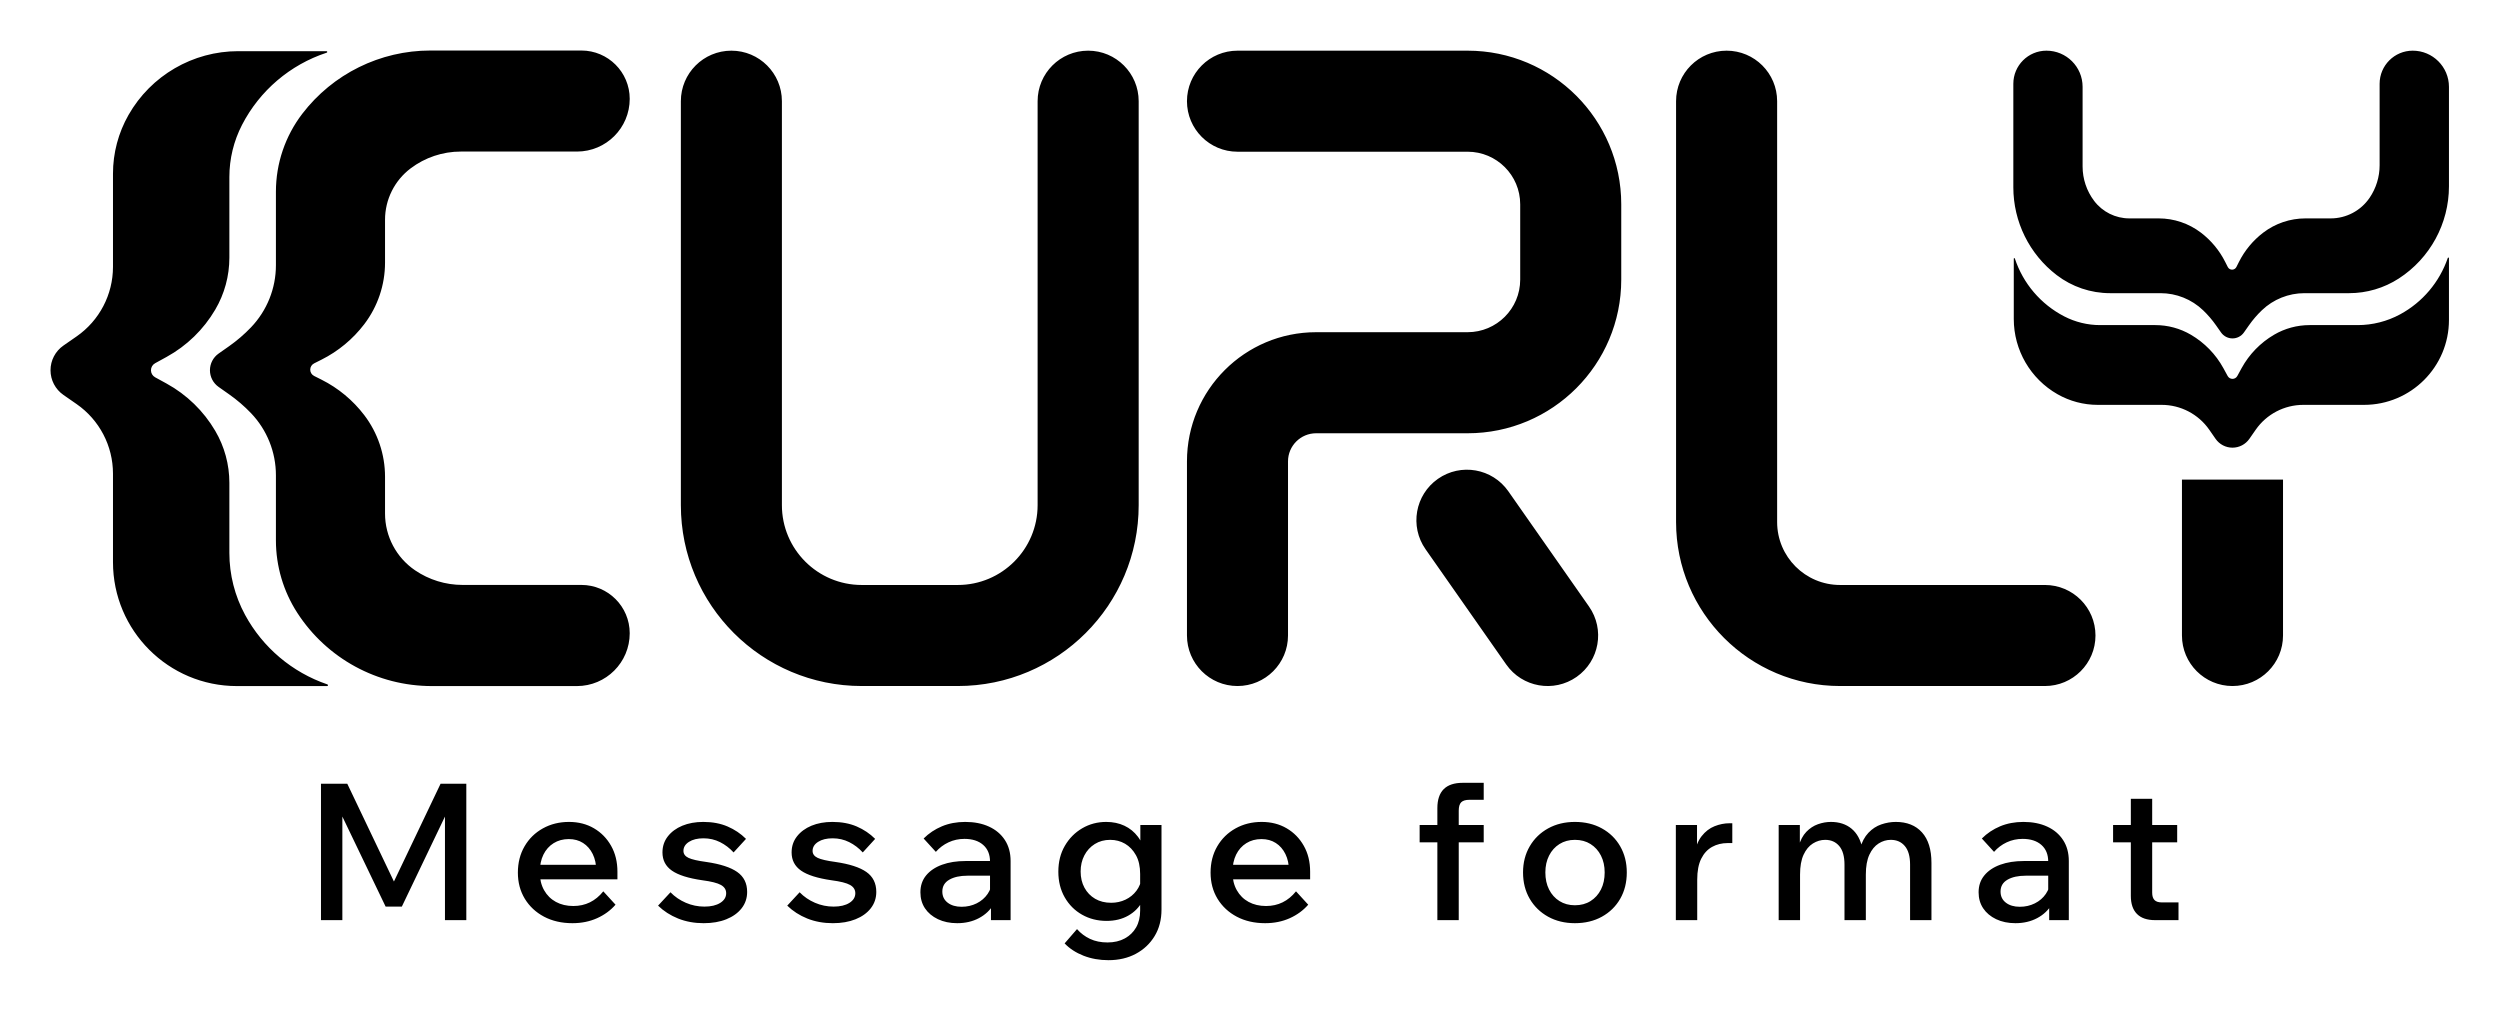
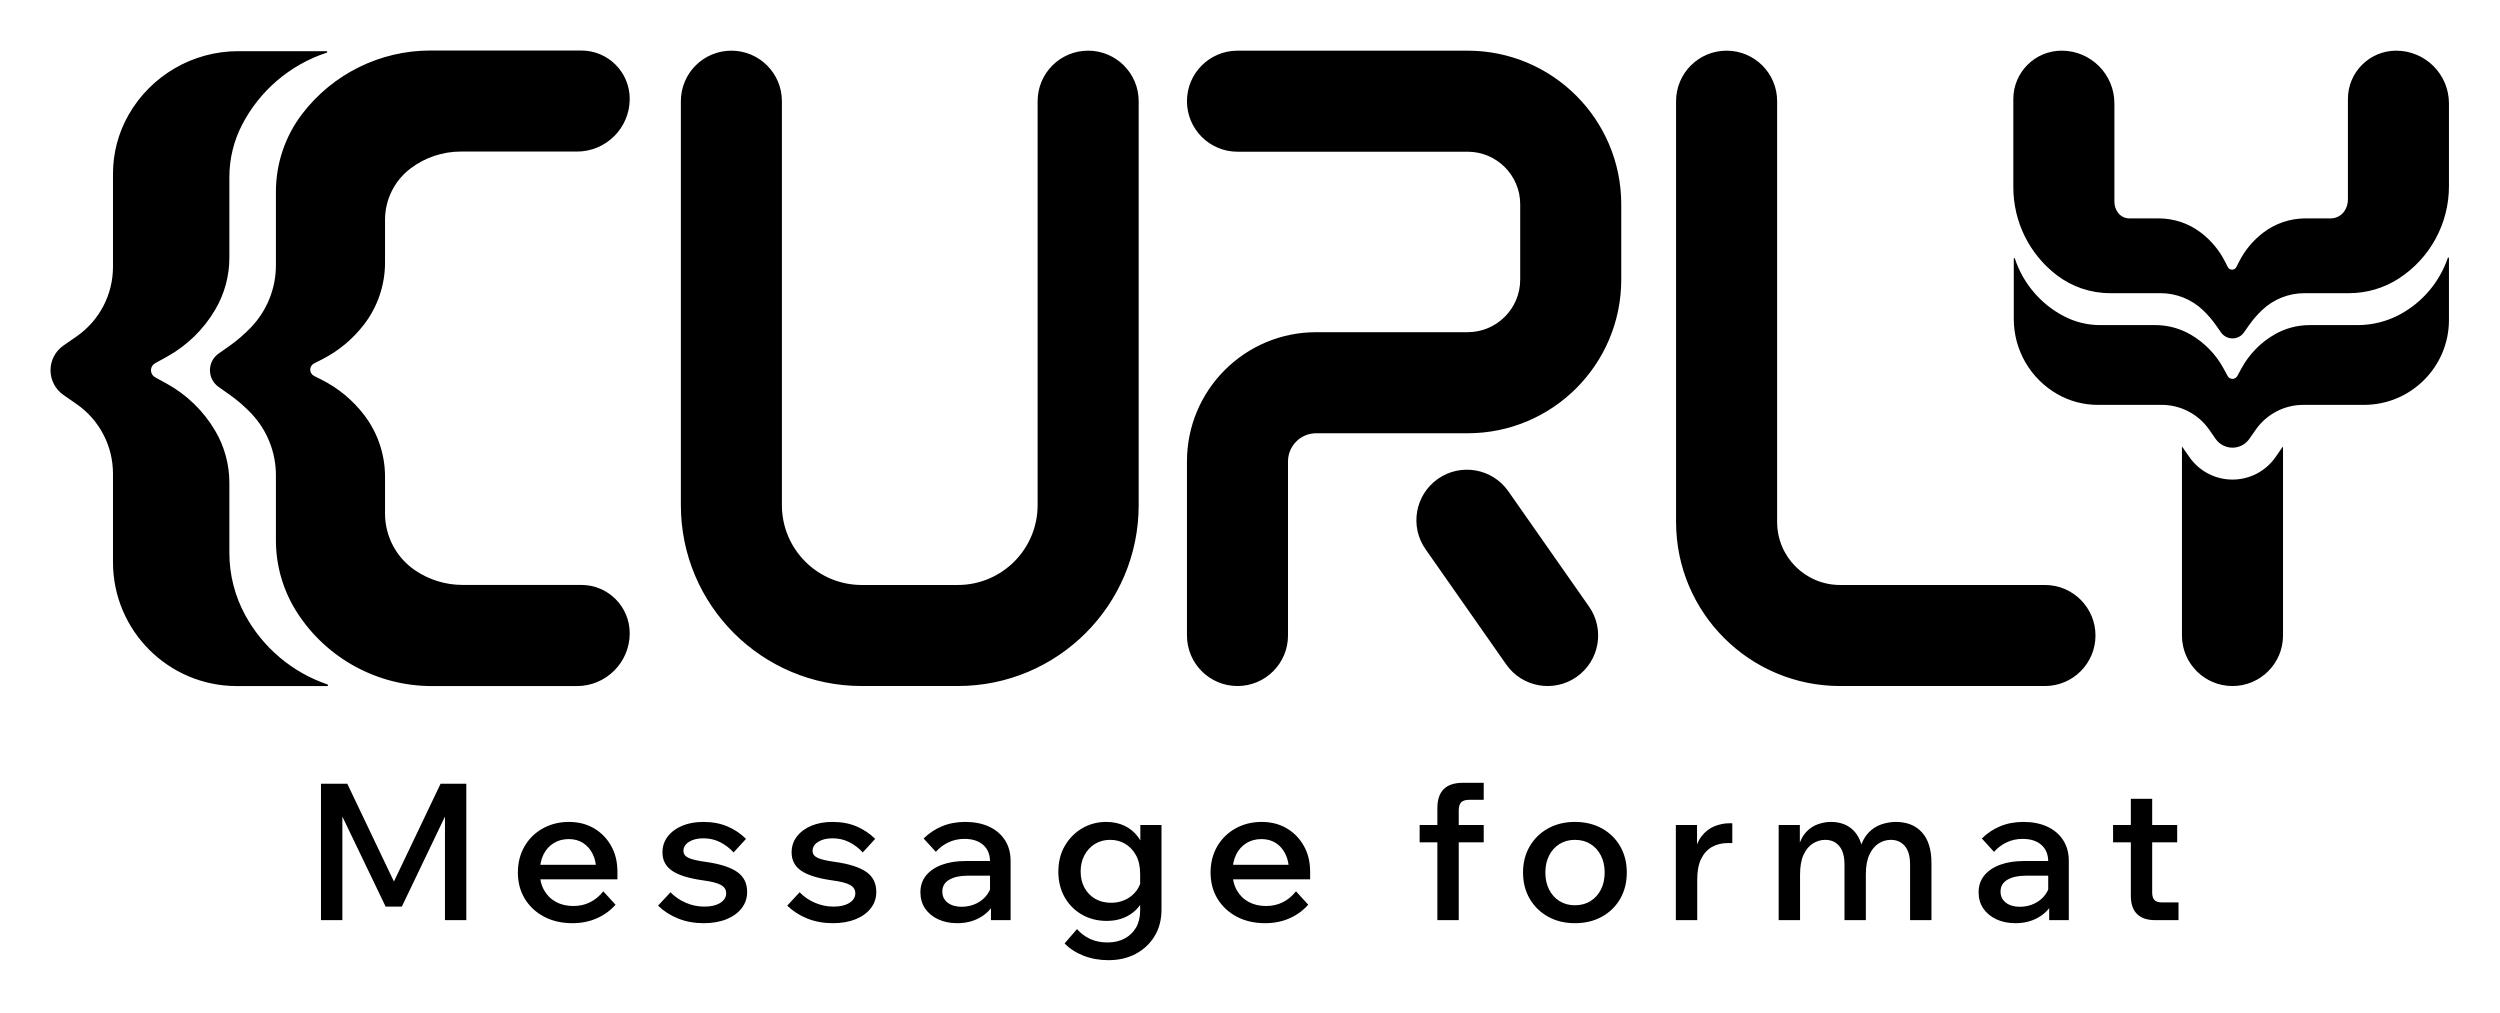
<svg xmlns="http://www.w3.org/2000/svg" viewBox="0 0 1007 408">
-   <path d="M 95.96 20.61 L 131.46 20.61 A 0.31 0.31 0 0 1 131.56 21.23 A 59.17 59.17 0 0 0 97.5 50.28 A 45.86 45.86 0 0 0 92.39 71.32 L 92.39 103.8 A 41.32 41.32 0 0 1 86.7 124.72 A 51.42 51.42 0 0 1 67.1 143.77 L 62.48 146.31 A 3.23 3.23 0 0 0 62.48 151.97 L 67.1 154.5 A 51.42 51.42 0 0 1 86.7 173.55 A 41.32 41.32 0 0 1 92.39 194.47 L 92.39 222.72 A 52.36 52.36 0 0 0 98.73 247.7 A 59.61 59.61 0 0 0 131.83 275.66 A 0.35 0.35 0 0 1 131.71 276.35 L 95.42 276.35 A 49.91 49.91 0 0 1 45.51 226.44 L 45.51 190.77 A 34.1 34.1 0 0 0 30.87 162.77 L 25.54 159.07 A 12.1 12.1 0 0 1 25.54 139.2 L 30.87 135.5 A 34.1 34.1 0 0 0 45.51 107.5 L 45.51 69.94 A 47.75 47.75 0 0 1 51.77 46.3 A 50.86 50.86 0 0 1 95.96 20.61 Z M 173.36 20.35 L 234.19 20.35 A 19.47 19.47 0 0 1 253.65 39.81 A 21.24 21.24 0 0 1 232.42 61.05 L 185.6 61.05 A 33.53 33.53 0 0 0 165.39 67.83 A 25.94 25.94 0 0 0 155.09 88.53 L 155.09 105.79 A 40.92 40.92 0 0 1 146.72 130.59 A 49.66 49.66 0 0 1 129.52 144.86 L 126.52 146.37 A 2.83 2.83 0 0 0 126.52 151.43 L 129.52 152.94 A 49.66 49.66 0 0 1 146.72 167.21 A 40.92 40.92 0 0 1 155.09 192.01 L 155.09 206.86 A 27.64 27.64 0 0 0 167.2 229.73 A 34.02 34.02 0 0 0 186.31 235.61 L 234.19 235.61 A 19.47 19.47 0 0 1 253.65 255.07 A 21.28 21.28 0 0 1 232.37 276.35 L 173.95 276.35 A 64.55 64.55 0 0 1 119.77 246.88 A 53.73 53.73 0 0 1 111.14 217.69 L 111.14 191.43 A 36.18 36.18 0 0 0 101.11 166.42 A 59.93 59.93 0 0 0 92.29 158.84 L 88.05 155.85 A 8.21 8.21 0 0 1 88.05 142.42 L 92.29 139.44 A 59.93 59.93 0 0 0 101.11 131.85 A 36.18 36.18 0 0 0 111.14 106.84 L 111.14 77.19 A 51.6 51.6 0 0 1 121.76 45.83 A 64.98 64.98 0 0 1 173.36 20.35 Z M 314.95 40.76 L 314.95 203.47 A 32.15 32.15 0 0 0 347.11 235.63 L 385.8 235.63 A 32.15 32.15 0 0 0 417.95 203.47 L 417.95 40.76 A 20.35 20.35 0 0 1 438.31 20.41 A 20.35 20.35 0 0 1 458.66 40.76 L 458.66 203.47 A 72.86 72.86 0 0 1 385.8 276.33 L 347.11 276.33 A 72.86 72.86 0 0 1 274.25 203.47 L 274.25 40.76 A 20.35 20.35 0 0 1 294.6 20.41 A 20.35 20.35 0 0 1 314.95 40.76 Z M 498.46 20.41 L 591.15 20.41 A 61.89 61.89 0 0 1 653.04 82.3 L 653.04 112.63 A 61.89 61.89 0 0 1 591.15 174.52 L 530.14 174.52 A 11.33 11.33 0 0 0 518.81 185.85 L 518.81 255.98 A 20.35 20.35 0 0 1 498.46 276.33 A 20.35 20.35 0 0 1 478.11 255.98 L 478.11 185.85 A 52.03 52.03 0 0 1 530.14 133.81 L 591.15 133.81 A 21.19 21.19 0 0 0 612.34 112.63 L 612.34 82.3 A 21.19 21.19 0 0 0 591.15 61.11 L 498.46 61.11 A 20.35 20.35 0 0 1 478.11 40.76 A 20.35 20.35 0 0 1 498.46 20.41 Z M 607.55 197.88 L 640.05 244.31 A 20.35 20.35 0 0 1 635.06 272.65 A 20.35 20.35 0 0 1 606.71 267.65 L 574.21 221.23 A 20.35 20.35 0 0 1 579.2 192.88 A 20.35 20.35 0 0 1 607.55 197.88 Z M 715.83 40.76 L 715.83 210.27 A 25.35 25.35 0 0 0 741.18 235.63 L 823.71 235.63 A 20.35 20.35 0 0 1 844.06 255.98 A 20.35 20.35 0 0 1 823.71 276.33 L 741.18 276.33 A 66.06 66.06 0 0 1 675.12 210.27 L 675.12 40.76 A 20.35 20.35 0 0 1 695.47 20.41 A 20.35 20.35 0 0 1 715.83 40.76 Z M 919.6 193.18 L 919.6 255.98 A 20.35 20.35 0 0 1 899.24 276.33 A 20.35 20.35 0 0 1 878.89 255.98 L 878.89 193.18 L 919.6 193.18 Z M 811.15 128.5 L 811.15 104.17 A 0.22 0.22 0 0 1 811.57 104.1 A 40.56 40.56 0 0 0 831.48 127.44 A 31.43 31.43 0 0 0 845.91 130.95 L 868.17 130.95 A 28.32 28.32 0 0 1 882.51 134.84 A 35.25 35.25 0 0 1 895.57 148.28 L 897.3 151.45 A 2.21 2.21 0 0 0 901.19 151.45 L 902.92 148.28 A 35.25 35.25 0 0 1 915.98 134.84 A 28.32 28.32 0 0 1 930.31 130.95 L 949.68 130.95 A 35.89 35.89 0 0 0 966.8 126.6 A 40.86 40.86 0 0 0 985.97 103.91 A 0.24 0.24 0 0 1 986.44 103.99 L 986.44 128.87 A 34.21 34.21 0 0 1 952.23 163.08 L 927.78 163.08 A 23.37 23.37 0 0 0 908.59 173.11 L 906.05 176.76 A 8.29 8.29 0 0 1 892.43 176.76 L 889.9 173.11 A 23.37 23.37 0 0 0 870.71 163.08 L 844.96 163.08 A 32.73 32.73 0 0 1 828.76 158.79 A 34.86 34.86 0 0 1 811.15 128.5 Z M 810.97 75.45 L 810.97 33.75 A 13.34 13.34 0 0 1 824.31 20.41 A 14.56 14.56 0 0 1 838.87 34.97 L 838.87 67.05 A 22.98 22.98 0 0 0 843.51 80.91 A 17.78 17.78 0 0 0 857.7 87.97 L 869.53 87.97 A 28.05 28.05 0 0 1 886.53 93.71 A 34.04 34.04 0 0 1 896.31 105.5 L 897.35 107.55 A 1.94 1.94 0 0 0 900.82 107.55 L 901.85 105.5 A 34.04 34.04 0 0 1 911.63 93.71 A 28.05 28.05 0 0 1 928.63 87.97 L 938.81 87.97 A 18.95 18.95 0 0 0 954.48 79.67 A 23.32 23.32 0 0 0 958.51 66.57 L 958.51 33.75 A 13.34 13.34 0 0 1 971.85 20.41 A 14.59 14.59 0 0 1 986.44 35 L 986.44 75.04 A 44.24 44.24 0 0 1 966.24 112.18 A 36.83 36.83 0 0 1 946.23 118.09 L 928.23 118.09 A 24.8 24.8 0 0 0 911.09 124.97 A 41.08 41.08 0 0 0 905.89 131.02 L 903.85 133.92 A 5.63 5.63 0 0 1 894.64 133.92 L 892.6 131.02 A 41.08 41.08 0 0 0 887.4 124.97 A 24.8 24.8 0 0 0 870.25 118.09 L 849.93 118.09 A 35.37 35.37 0 0 1 828.44 110.81 A 44.54 44.54 0 0 1 810.97 75.45 Z M 161.86 365.18 L 155.33 365.18 L 133.59 319.93 L 137.9 319.78 L 137.9 370.63 L 129.29 370.63 L 129.29 315.7 L 139.89 315.7 L 160.71 359.34 L 156.64 359.34 L 177.46 315.7 L 187.83 315.7 L 187.83 370.63 L 179.23 370.63 L 179.23 319.78 L 183.53 319.93 Z M 243.01 359.03 L 247.93 364.41 Q 244.93 367.86 240.48 369.86 Q 236.02 371.86 230.57 371.86 Q 224.12 371.86 219.16 369.25 Q 214.21 366.63 211.4 362.03 Q 208.6 357.42 208.6 351.5 Q 208.6 345.51 211.29 340.9 Q 213.97 336.29 218.66 333.68 Q 223.35 331.07 229.19 331.07 Q 234.87 331.07 239.25 333.64 Q 243.63 336.21 246.16 340.71 Q 248.7 345.2 248.7 351.12 L 248.7 351.58 L 240.17 351.58 L 240.17 350.73 Q 240.17 346.89 238.75 344.01 Q 237.33 341.13 234.87 339.56 Q 232.41 337.98 229.11 337.98 Q 225.65 337.98 223 339.63 Q 220.35 341.28 218.89 344.24 Q 217.43 347.2 217.43 351.35 Q 217.43 355.5 219.16 358.57 Q 220.89 361.64 223.92 363.29 Q 226.96 364.94 230.95 364.94 Q 238.25 364.94 243.01 359.03 Z M 248.7 354.19 L 214.59 354.19 L 214.59 348.35 L 247.47 348.35 L 248.7 351.19 Z M 265.07 364.79 L 270.07 359.41 Q 272.68 362.1 276.25 363.64 Q 279.82 365.18 283.74 365.18 Q 287.73 365.18 290.12 363.68 Q 292.5 362.18 292.5 359.8 Q 292.5 357.65 290.39 356.46 Q 288.27 355.27 282.9 354.57 Q 274.44 353.35 270.64 350.69 Q 266.84 348.04 266.84 343.36 Q 266.84 339.67 268.99 336.91 Q 271.14 334.14 274.83 332.6 Q 278.52 331.07 283.28 331.07 Q 288.81 331.07 293.07 332.91 Q 297.34 334.75 300.49 337.9 L 295.49 343.36 Q 293.11 340.75 290.04 339.21 Q 286.97 337.67 283.36 337.67 Q 279.75 337.67 277.52 339.1 Q 275.29 340.52 275.29 342.74 Q 275.29 344.59 277.33 345.55 Q 279.36 346.51 284.51 347.2 Q 292.96 348.43 296.95 351.23 Q 300.95 354.04 300.95 359.26 Q 300.95 363.02 298.72 365.87 Q 296.49 368.71 292.57 370.28 Q 288.66 371.86 283.43 371.86 Q 277.83 371.86 273.14 369.98 Q 268.45 368.09 265.07 364.79 Z M 317.1 364.79 L 322.09 359.41 Q 324.7 362.1 328.27 363.64 Q 331.85 365.18 335.76 365.18 Q 339.76 365.18 342.14 363.68 Q 344.52 362.18 344.52 359.8 Q 344.52 357.65 342.41 356.46 Q 340.3 355.27 334.92 354.57 Q 326.47 353.35 322.67 350.69 Q 318.86 348.04 318.86 343.36 Q 318.86 339.67 321.01 336.91 Q 323.17 334.14 326.85 332.6 Q 330.54 331.07 335.3 331.07 Q 340.83 331.07 345.1 332.91 Q 349.36 334.75 352.51 337.9 L 347.52 343.36 Q 345.14 340.75 342.06 339.21 Q 338.99 337.67 335.38 337.67 Q 331.77 337.67 329.54 339.1 Q 327.31 340.52 327.31 342.74 Q 327.31 344.59 329.35 345.55 Q 331.39 346.51 336.53 347.2 Q 344.98 348.43 348.98 351.23 Q 352.97 354.04 352.97 359.26 Q 352.97 363.02 350.74 365.87 Q 348.52 368.71 344.6 370.28 Q 340.68 371.86 335.46 371.86 Q 329.85 371.86 325.16 369.98 Q 320.48 368.09 317.1 364.79 Z M 407.07 370.63 L 399.16 370.63 L 399.16 363.02 L 398.78 361.41 L 398.78 347.05 Q 398.78 342.74 396.01 340.32 Q 393.25 337.9 388.48 337.9 Q 385.03 337.9 382.07 339.29 Q 379.11 340.67 376.96 343.13 L 372.04 337.75 Q 375.19 334.6 379.42 332.83 Q 383.64 331.07 388.79 331.07 Q 394.24 331.07 398.35 332.95 Q 402.46 334.83 404.77 338.37 Q 407.07 341.9 407.07 346.82 Z M 385.56 371.86 Q 381.18 371.86 377.8 370.25 Q 374.42 368.63 372.58 365.87 Q 370.74 363.1 370.74 359.41 Q 370.74 355.42 373.04 352.62 Q 375.35 349.81 379.46 348.31 Q 383.57 346.82 388.94 346.82 L 399.7 346.82 L 399.7 352.73 L 389.71 352.73 Q 385.18 352.73 382.38 354.34 Q 379.57 355.96 379.57 359.11 Q 379.57 361.95 381.72 363.6 Q 383.87 365.25 387.33 365.25 Q 390.63 365.25 393.4 363.87 Q 396.16 362.49 397.82 360.07 Q 399.47 357.65 399.7 354.5 L 402.46 355.8 Q 402.46 360.49 400.31 364.14 Q 398.16 367.79 394.32 369.82 Q 390.48 371.86 385.56 371.86 Z M 467.85 366.4 Q 467.85 372.47 465.09 377.04 Q 462.32 381.61 457.52 384.19 Q 452.72 386.76 446.5 386.76 Q 441.04 386.76 436.44 384.96 Q 431.83 383.15 428.83 380 L 433.82 374.24 Q 436.05 376.78 439.09 378.2 Q 442.12 379.62 446.12 379.62 Q 450.11 379.62 453.07 378 Q 456.02 376.39 457.64 373.55 Q 459.25 370.71 459.25 366.79 L 459.25 352.04 Q 459.25 347.51 457.56 344.47 Q 455.87 341.44 453.18 339.86 Q 450.49 338.29 447.19 338.29 Q 443.66 338.29 440.97 339.98 Q 438.28 341.67 436.78 344.55 Q 435.28 347.43 435.28 351.04 Q 435.28 354.73 436.82 357.57 Q 438.36 360.41 441.12 362.03 Q 443.89 363.64 447.57 363.64 Q 450.72 363.64 453.37 362.37 Q 456.02 361.1 457.75 358.8 Q 459.48 356.49 459.87 353.5 L 461.71 354.88 Q 462.09 359.41 460.13 363.06 Q 458.18 366.71 454.45 368.82 Q 450.72 370.94 445.73 370.94 Q 440.28 370.94 435.86 368.44 Q 431.44 365.94 428.87 361.45 Q 426.3 356.96 426.3 351.12 Q 426.3 345.2 428.91 340.71 Q 431.52 336.21 435.9 333.64 Q 440.28 331.07 445.58 331.07 Q 449.65 331.07 452.91 332.6 Q 456.18 334.14 458.37 337.06 Q 460.56 339.98 461.17 344.13 L 459.33 344.13 L 459.33 332.3 L 467.85 332.3 Z M 522.03 359.03 L 526.95 364.41 Q 523.95 367.86 519.5 369.86 Q 515.04 371.86 509.59 371.86 Q 503.14 371.86 498.18 369.25 Q 493.23 366.63 490.42 362.03 Q 487.62 357.42 487.62 351.5 Q 487.62 345.51 490.31 340.9 Q 493 336.29 497.68 333.68 Q 502.37 331.07 508.21 331.07 Q 513.89 331.07 518.27 333.64 Q 522.65 336.21 525.18 340.71 Q 527.72 345.2 527.72 351.12 L 527.72 351.58 L 519.19 351.58 L 519.19 350.73 Q 519.19 346.89 517.77 344.01 Q 516.35 341.13 513.89 339.56 Q 511.43 337.98 508.13 337.98 Q 504.67 337.98 502.02 339.63 Q 499.37 341.28 497.91 344.24 Q 496.45 347.2 496.45 351.35 Q 496.45 355.5 498.18 358.57 Q 499.91 361.64 502.94 363.29 Q 505.98 364.94 509.97 364.94 Q 517.27 364.94 522.03 359.03 Z M 527.72 354.19 L 493.61 354.19 L 493.61 348.35 L 526.49 348.35 L 527.72 351.19 Z M 587.58 370.63 L 578.97 370.63 L 578.97 325.54 Q 578.97 315.32 589.19 315.32 L 597.64 315.32 L 597.64 322.16 L 591.88 322.16 Q 589.57 322.16 588.57 323.16 Q 587.58 324.15 587.58 326.54 Z M 597.64 339.29 L 571.83 339.29 L 571.83 332.3 L 597.64 332.3 Z M 634.37 371.86 Q 628.31 371.86 623.58 369.25 Q 618.86 366.63 616.17 362.03 Q 613.48 357.42 613.48 351.42 Q 613.48 345.51 616.17 340.9 Q 618.86 336.29 623.58 333.68 Q 628.31 331.07 634.37 331.07 Q 640.52 331.07 645.24 333.68 Q 649.97 336.29 652.62 340.9 Q 655.27 345.51 655.27 351.42 Q 655.27 357.42 652.62 362.03 Q 649.97 366.63 645.24 369.25 Q 640.52 371.86 634.37 371.86 Z M 634.37 364.64 Q 637.99 364.64 640.67 362.95 Q 643.36 361.26 644.86 358.3 Q 646.36 355.34 646.36 351.42 Q 646.36 347.58 644.86 344.63 Q 643.36 341.67 640.67 339.98 Q 637.99 338.29 634.37 338.29 Q 630.84 338.29 628.15 339.98 Q 625.46 341.67 623.97 344.63 Q 622.47 347.58 622.47 351.42 Q 622.47 355.34 623.97 358.3 Q 625.46 361.26 628.15 362.95 Q 630.84 364.64 634.37 364.64 Z M 697.77 331.61 L 697.77 339.59 L 695.93 339.59 Q 692.4 339.59 689.63 341.13 Q 686.86 342.67 685.25 345.89 Q 683.64 349.12 683.64 354.34 L 683.64 370.63 L 675.03 370.63 L 675.03 332.3 L 683.56 332.3 L 683.56 344.66 L 682.41 344.66 Q 683.18 339.67 685.4 336.83 Q 687.63 333.99 690.63 332.8 Q 693.62 331.61 696.62 331.61 Z M 777.99 370.63 L 769.38 370.63 L 769.38 348.28 Q 769.38 343.28 767.27 340.79 Q 765.16 338.29 761.62 338.29 Q 759.01 338.29 756.71 339.75 Q 754.4 341.21 752.98 344.28 Q 751.56 347.35 751.56 352.27 L 751.56 370.63 L 742.96 370.63 L 742.96 348.28 Q 742.96 343.28 740.85 340.79 Q 738.73 338.29 735.2 338.29 Q 732.59 338.29 730.24 339.75 Q 727.9 341.21 726.48 344.28 Q 725.06 347.35 725.06 352.27 L 725.06 370.63 L 716.45 370.63 L 716.45 332.3 L 724.98 332.3 L 724.98 341.13 L 724.44 341.05 Q 725.52 337.21 727.59 335.06 Q 729.67 332.91 732.28 331.99 Q 734.89 331.07 737.5 331.07 Q 742.5 331.07 745.8 333.79 Q 749.1 336.52 750.18 341.82 L 749.18 341.9 Q 750.33 337.83 752.6 335.45 Q 754.86 333.06 757.78 332.07 Q 760.7 331.07 763.62 331.07 Q 770.38 331.07 774.18 335.29 Q 777.99 339.52 777.99 347.58 Z M 833.32 370.63 L 825.41 370.63 L 825.41 363.02 L 825.02 361.41 L 825.02 347.05 Q 825.02 342.74 822.26 340.32 Q 819.49 337.9 814.73 337.9 Q 811.27 337.9 808.31 339.29 Q 805.36 340.67 803.2 343.13 L 798.29 337.75 Q 801.44 334.6 805.66 332.83 Q 809.89 331.07 815.03 331.07 Q 820.49 331.07 824.6 332.95 Q 828.71 334.83 831.01 338.37 Q 833.32 341.9 833.32 346.82 Z M 811.81 371.86 Q 807.43 371.86 804.05 370.25 Q 800.67 368.63 798.83 365.87 Q 796.98 363.1 796.98 359.41 Q 796.98 355.42 799.29 352.62 Q 801.59 349.81 805.7 348.31 Q 809.81 346.82 815.19 346.82 L 825.94 346.82 L 825.94 352.73 L 815.96 352.73 Q 811.42 352.73 808.62 354.34 Q 805.82 355.96 805.82 359.11 Q 805.82 361.95 807.97 363.6 Q 810.12 365.25 813.58 365.25 Q 816.88 365.25 819.64 363.87 Q 822.41 362.49 824.06 360.07 Q 825.71 357.65 825.94 354.5 L 828.71 355.8 Q 828.71 360.49 826.56 364.14 Q 824.41 367.79 820.57 369.82 Q 816.72 371.86 811.81 371.86 Z M 877.5 370.63 L 868.05 370.63 Q 863.22 370.63 860.76 368.13 Q 858.3 365.64 858.3 360.87 L 858.3 321.77 L 866.9 321.77 L 866.9 359.57 Q 866.9 361.56 867.82 362.53 Q 868.75 363.49 870.74 363.49 L 877.5 363.49 Z M 876.97 339.29 L 851.15 339.29 L 851.15 332.3 L 876.97 332.3 Z" />
+   <path d="M 95.96 20.61 L 131.46 20.61 A 0.31 0.31 0 0 1 131.56 21.23 A 59.17 59.17 0 0 0 97.5 50.28 A 45.86 45.86 0 0 0 92.39 71.32 L 92.39 103.8 A 41.32 41.32 0 0 1 86.7 124.72 A 51.42 51.42 0 0 1 67.1 143.77 L 62.48 146.31 A 3.23 3.23 0 0 0 62.48 151.97 L 67.1 154.5 A 51.42 51.42 0 0 1 86.7 173.55 A 41.32 41.32 0 0 1 92.39 194.47 L 92.39 222.72 A 52.36 52.36 0 0 0 98.73 247.7 A 59.61 59.61 0 0 0 131.83 275.66 A 0.35 0.35 0 0 1 131.71 276.35 L 95.42 276.35 A 49.91 49.91 0 0 1 45.51 226.44 L 45.51 190.77 A 34.1 34.1 0 0 0 30.87 162.77 L 25.54 159.07 A 12.1 12.1 0 0 1 25.54 139.2 L 30.87 135.5 A 34.1 34.1 0 0 0 45.51 107.5 L 45.51 69.94 A 47.75 47.75 0 0 1 51.77 46.3 A 50.86 50.86 0 0 1 95.96 20.61 Z M 173.36 20.35 L 234.19 20.35 A 19.47 19.47 0 0 1 253.65 39.81 A 21.24 21.24 0 0 1 232.42 61.05 L 185.6 61.05 A 33.53 33.53 0 0 0 165.39 67.83 A 25.94 25.94 0 0 0 155.09 88.53 L 155.09 105.79 A 40.92 40.92 0 0 1 146.72 130.59 A 49.66 49.66 0 0 1 129.52 144.86 L 126.52 146.37 A 2.83 2.83 0 0 0 126.52 151.43 L 129.52 152.94 A 49.66 49.66 0 0 1 146.72 167.21 A 40.92 40.92 0 0 1 155.09 192.01 L 155.09 206.86 A 27.64 27.64 0 0 0 167.2 229.73 A 34.02 34.02 0 0 0 186.31 235.61 L 234.19 235.61 A 19.47 19.47 0 0 1 253.65 255.07 A 21.28 21.28 0 0 1 232.37 276.35 L 173.95 276.35 A 64.55 64.55 0 0 1 119.77 246.88 A 53.73 53.73 0 0 1 111.14 217.69 L 111.14 191.43 A 36.18 36.18 0 0 0 101.11 166.42 A 59.93 59.93 0 0 0 92.29 158.84 L 88.05 155.85 A 8.21 8.21 0 0 1 88.05 142.42 L 92.29 139.44 A 59.93 59.93 0 0 0 101.11 131.85 A 36.18 36.18 0 0 0 111.14 106.84 L 111.14 77.19 A 51.6 51.6 0 0 1 121.76 45.83 A 64.98 64.98 0 0 1 173.36 20.35 Z M 314.95 40.76 L 314.95 203.47 A 32.15 32.15 0 0 0 347.11 235.63 L 385.8 235.63 A 32.15 32.15 0 0 0 417.95 203.47 L 417.95 40.76 A 20.35 20.35 0 0 1 438.31 20.41 A 20.35 20.35 0 0 1 458.66 40.76 L 458.66 203.47 A 72.86 72.86 0 0 1 385.8 276.33 L 347.11 276.33 A 72.86 72.86 0 0 1 274.25 203.47 L 274.25 40.76 A 20.35 20.35 0 0 1 294.6 20.41 A 20.35 20.35 0 0 1 314.95 40.76 Z M 498.46 20.41 L 591.15 20.41 A 61.89 61.89 0 0 1 653.04 82.3 L 653.04 112.63 A 61.89 61.89 0 0 1 591.15 174.52 L 530.14 174.52 A 11.33 11.33 0 0 0 518.81 185.85 L 518.81 255.98 A 20.35 20.35 0 0 1 498.46 276.33 A 20.35 20.35 0 0 1 478.11 255.98 L 478.11 185.85 A 52.03 52.03 0 0 1 530.14 133.81 L 591.15 133.81 A 21.19 21.19 0 0 0 612.34 112.63 L 612.34 82.3 A 21.19 21.19 0 0 0 591.15 61.11 L 498.46 61.11 A 20.35 20.35 0 0 1 478.11 40.76 A 20.35 20.35 0 0 1 498.46 20.41 Z M 607.55 197.88 L 640.05 244.31 A 20.35 20.35 0 0 1 635.06 272.65 A 20.35 20.35 0 0 1 606.71 267.65 L 574.21 221.23 A 20.35 20.35 0 0 1 579.2 192.88 A 20.35 20.35 0 0 1 607.55 197.88 Z M 715.83 40.76 L 715.83 210.27 A 25.35 25.35 0 0 0 741.18 235.63 L 823.71 235.63 A 20.35 20.35 0 0 1 844.06 255.98 A 20.35 20.35 0 0 1 823.71 276.33 L 741.18 276.33 A 66.06 66.06 0 0 1 675.12 210.27 L 675.12 40.76 A 20.35 20.35 0 0 1 695.47 20.41 A 20.35 20.35 0 0 1 715.83 40.76 Z M 878.89 179.84 A 10.52 10.52 0 0 1 879.34 180.45 L 881.88 184.1 A 21.14 21.14 0 0 0 916.6 184.1 L 919.14 180.45 A 10.52 10.52 0 0 1 919.6 179.85 L 919.6 255.98 A 20.35 20.35 0 0 1 878.89 255.98 L 878.89 179.84 Z M 811.15 128.5 L 811.15 104.17 A 0.22 0.22 0 0 1 811.57 104.1 A 40.56 40.56 0 0 0 831.48 127.44 A 31.43 31.43 0 0 0 845.91 130.95 L 868.17 130.95 A 28.32 28.32 0 0 1 882.51 134.84 A 35.25 35.25 0 0 1 895.57 148.28 L 897.3 151.45 A 2.21 2.21 0 0 0 901.19 151.45 L 902.92 148.28 A 35.25 35.25 0 0 1 915.98 134.84 A 28.32 28.32 0 0 1 930.31 130.95 L 949.68 130.95 A 35.89 35.89 0 0 0 966.8 126.6 A 40.86 40.86 0 0 0 985.97 103.91 A 0.24 0.24 0 0 1 986.44 103.99 L 986.44 128.87 A 34.21 34.21 0 0 1 952.23 163.08 L 927.78 163.08 A 23.37 23.37 0 0 0 908.59 173.11 L 906.05 176.76 A 8.29 8.29 0 0 1 892.43 176.76 L 889.9 173.11 A 23.37 23.37 0 0 0 870.71 163.08 L 844.96 163.08 A 32.73 32.73 0 0 1 828.76 158.79 A 34.86 34.86 0 0 1 811.15 128.5 Z M 810.97 75.45 L 810.97 39.88 A 19.47 19.47 0 0 1 830.44 20.41 A 21.24 21.24 0 0 1 851.68 41.65 L 851.68 81.28 A 7.35 7.35 0 0 0 853.16 85.71 A 5.69 5.69 0 0 0 857.7 87.97 L 869.53 87.97 A 28.05 28.05 0 0 1 886.53 93.71 A 34.04 34.04 0 0 1 896.31 105.5 L 897.35 107.55 A 1.94 1.94 0 0 0 900.82 107.55 L 901.85 105.5 A 34.04 34.04 0 0 1 911.63 93.71 A 28.05 28.05 0 0 1 928.63 87.97 L 938.81 87.97 A 6.66 6.66 0 0 0 944.32 85.05 A 8.2 8.2 0 0 0 945.74 80.45 L 945.74 39.85 A 19.44 19.44 0 0 1 965.18 20.41 A 21.26 21.26 0 0 1 986.44 41.67 L 986.44 75.04 A 44.24 44.24 0 0 1 966.24 112.18 A 36.83 36.83 0 0 1 946.23 118.09 L 928.23 118.09 A 24.8 24.8 0 0 0 911.09 124.97 A 41.08 41.08 0 0 0 905.89 131.02 L 903.85 133.92 A 5.63 5.63 0 0 1 894.64 133.92 L 892.6 131.02 A 41.08 41.08 0 0 0 887.4 124.97 A 24.8 24.8 0 0 0 870.25 118.09 L 849.93 118.09 A 35.37 35.37 0 0 1 828.44 110.81 A 44.54 44.54 0 0 1 810.97 75.45 Z M 161.86 365.18 L 155.33 365.18 L 133.59 319.93 L 137.9 319.78 L 137.9 370.63 L 129.29 370.63 L 129.29 315.7 L 139.89 315.7 L 160.71 359.34 L 156.64 359.34 L 177.46 315.7 L 187.83 315.7 L 187.83 370.63 L 179.23 370.63 L 179.23 319.78 L 183.53 319.93 Z M 243.01 359.03 L 247.93 364.41 Q 244.93 367.86 240.48 369.86 Q 236.02 371.86 230.57 371.86 Q 224.12 371.86 219.16 369.25 Q 214.21 366.63 211.4 362.03 Q 208.6 357.42 208.6 351.5 Q 208.6 345.51 211.29 340.9 Q 213.97 336.29 218.66 333.68 Q 223.35 331.07 229.19 331.07 Q 234.87 331.07 239.25 333.64 Q 243.63 336.21 246.16 340.71 Q 248.7 345.2 248.7 351.12 L 248.7 351.58 L 240.17 351.58 L 240.17 350.73 Q 240.17 346.89 238.75 344.01 Q 237.33 341.13 234.87 339.56 Q 232.41 337.98 229.11 337.98 Q 225.65 337.98 223 339.63 Q 220.35 341.28 218.89 344.24 Q 217.43 347.2 217.43 351.35 Q 217.43 355.5 219.16 358.57 Q 220.89 361.64 223.92 363.29 Q 226.96 364.94 230.95 364.94 Q 238.25 364.94 243.01 359.03 Z M 248.7 354.19 L 214.59 354.19 L 214.59 348.35 L 247.47 348.35 L 248.7 351.19 Z M 265.07 364.79 L 270.07 359.41 Q 272.68 362.1 276.25 363.64 Q 279.82 365.18 283.74 365.18 Q 287.73 365.18 290.12 363.68 Q 292.5 362.18 292.5 359.8 Q 292.5 357.65 290.39 356.46 Q 288.27 355.27 282.9 354.57 Q 274.44 353.35 270.64 350.69 Q 266.84 348.04 266.84 343.36 Q 266.84 339.67 268.99 336.91 Q 271.14 334.14 274.83 332.6 Q 278.52 331.07 283.28 331.07 Q 288.81 331.07 293.07 332.91 Q 297.34 334.75 300.49 337.9 L 295.49 343.36 Q 293.11 340.75 290.04 339.21 Q 286.97 337.67 283.36 337.67 Q 279.75 337.67 277.52 339.1 Q 275.29 340.52 275.29 342.74 Q 275.29 344.59 277.33 345.55 Q 279.36 346.51 284.51 347.2 Q 292.96 348.43 296.95 351.23 Q 300.95 354.04 300.95 359.26 Q 300.95 363.02 298.72 365.87 Q 296.49 368.71 292.57 370.28 Q 288.66 371.86 283.43 371.86 Q 277.83 371.86 273.14 369.98 Q 268.45 368.09 265.07 364.79 Z M 317.1 364.79 L 322.09 359.41 Q 324.7 362.1 328.27 363.64 Q 331.85 365.18 335.76 365.18 Q 339.76 365.18 342.14 363.68 Q 344.52 362.18 344.52 359.8 Q 344.52 357.65 342.41 356.46 Q 340.3 355.27 334.92 354.57 Q 326.47 353.35 322.67 350.69 Q 318.86 348.04 318.86 343.36 Q 318.86 339.67 321.01 336.91 Q 323.17 334.14 326.85 332.6 Q 330.54 331.07 335.3 331.07 Q 340.83 331.07 345.1 332.91 Q 349.36 334.75 352.51 337.9 L 347.52 343.36 Q 345.14 340.75 342.06 339.21 Q 338.99 337.67 335.38 337.67 Q 331.77 337.67 329.54 339.1 Q 327.31 340.52 327.31 342.74 Q 327.31 344.59 329.35 345.55 Q 331.39 346.51 336.53 347.2 Q 344.98 348.43 348.98 351.23 Q 352.97 354.04 352.97 359.26 Q 352.97 363.02 350.74 365.87 Q 348.52 368.71 344.6 370.28 Q 340.68 371.86 335.46 371.86 Q 329.85 371.86 325.16 369.98 Q 320.48 368.09 317.1 364.79 Z M 407.07 370.63 L 399.16 370.63 L 399.16 363.02 L 398.78 361.41 L 398.78 347.05 Q 398.78 342.74 396.01 340.32 Q 393.25 337.9 388.48 337.9 Q 385.03 337.9 382.07 339.29 Q 379.11 340.67 376.96 343.13 L 372.04 337.75 Q 375.19 334.6 379.42 332.83 Q 383.64 331.07 388.79 331.07 Q 394.24 331.07 398.35 332.95 Q 402.46 334.83 404.77 338.37 Q 407.07 341.9 407.07 346.82 Z M 385.56 371.86 Q 381.18 371.86 377.8 370.25 Q 374.42 368.63 372.58 365.87 Q 370.74 363.1 370.74 359.41 Q 370.74 355.42 373.04 352.62 Q 375.35 349.81 379.46 348.31 Q 383.57 346.82 388.94 346.82 L 399.7 346.82 L 399.7 352.73 L 389.71 352.73 Q 385.18 352.73 382.38 354.34 Q 379.57 355.96 379.57 359.11 Q 379.57 361.95 381.72 363.6 Q 383.87 365.25 387.33 365.25 Q 390.63 365.25 393.4 363.87 Q 396.16 362.49 397.82 360.07 Q 399.47 357.65 399.7 354.5 L 402.46 355.8 Q 402.46 360.49 400.31 364.14 Q 398.16 367.79 394.32 369.82 Q 390.48 371.86 385.56 371.86 Z M 467.85 366.4 Q 467.85 372.47 465.09 377.04 Q 462.32 381.61 457.52 384.19 Q 452.72 386.76 446.5 386.76 Q 441.04 386.76 436.44 384.96 Q 431.83 383.15 428.83 380 L 433.82 374.24 Q 436.05 376.78 439.09 378.2 Q 442.12 379.62 446.12 379.62 Q 450.11 379.62 453.07 378 Q 456.02 376.39 457.64 373.55 Q 459.25 370.71 459.25 366.79 L 459.25 352.04 Q 459.25 347.51 457.56 344.47 Q 455.87 341.44 453.18 339.86 Q 450.49 338.29 447.19 338.29 Q 443.66 338.29 440.97 339.98 Q 438.28 341.67 436.78 344.55 Q 435.28 347.43 435.28 351.04 Q 435.28 354.73 436.82 357.57 Q 438.36 360.41 441.12 362.03 Q 443.89 363.64 447.57 363.64 Q 450.72 363.64 453.37 362.37 Q 456.02 361.1 457.75 358.8 Q 459.48 356.49 459.87 353.5 L 461.71 354.88 Q 462.09 359.41 460.13 363.06 Q 458.18 366.71 454.45 368.82 Q 450.72 370.94 445.73 370.94 Q 440.28 370.94 435.86 368.44 Q 431.44 365.94 428.87 361.45 Q 426.3 356.96 426.3 351.12 Q 426.3 345.2 428.91 340.71 Q 431.52 336.21 435.9 333.64 Q 440.28 331.07 445.58 331.07 Q 449.65 331.07 452.91 332.6 Q 456.18 334.14 458.37 337.06 Q 460.56 339.98 461.17 344.13 L 459.33 344.13 L 459.33 332.3 L 467.85 332.3 Z M 522.03 359.03 L 526.95 364.41 Q 523.95 367.86 519.5 369.86 Q 515.04 371.86 509.59 371.86 Q 503.14 371.86 498.18 369.25 Q 493.23 366.63 490.42 362.03 Q 487.62 357.42 487.62 351.5 Q 487.62 345.51 490.31 340.9 Q 493 336.29 497.68 333.68 Q 502.37 331.07 508.21 331.07 Q 513.89 331.07 518.27 333.64 Q 522.65 336.21 525.18 340.71 Q 527.72 345.2 527.72 351.12 L 527.72 351.58 L 519.19 351.58 L 519.19 350.73 Q 519.19 346.89 517.77 344.01 Q 516.35 341.13 513.89 339.56 Q 511.43 337.98 508.13 337.98 Q 504.67 337.98 502.02 339.63 Q 499.37 341.28 497.91 344.24 Q 496.45 347.2 496.45 351.35 Q 496.45 355.5 498.18 358.57 Q 499.91 361.64 502.94 363.29 Q 505.98 364.94 509.97 364.94 Q 517.27 364.94 522.03 359.03 Z M 527.72 354.19 L 493.61 354.19 L 493.61 348.35 L 526.49 348.35 L 527.72 351.19 Z M 587.58 370.63 L 578.97 370.63 L 578.97 325.54 Q 578.97 315.32 589.19 315.32 L 597.64 315.32 L 597.64 322.16 L 591.88 322.16 Q 589.57 322.16 588.57 323.16 Q 587.58 324.15 587.58 326.54 Z M 597.64 339.29 L 571.83 339.29 L 571.83 332.3 L 597.64 332.3 Z M 634.37 371.86 Q 628.31 371.86 623.58 369.25 Q 618.86 366.63 616.17 362.03 Q 613.48 357.42 613.48 351.42 Q 613.48 345.51 616.17 340.9 Q 618.86 336.29 623.58 333.68 Q 628.31 331.07 634.37 331.07 Q 640.52 331.07 645.24 333.68 Q 649.97 336.29 652.62 340.9 Q 655.27 345.51 655.27 351.42 Q 655.27 357.42 652.62 362.03 Q 649.97 366.63 645.24 369.25 Q 640.52 371.86 634.37 371.86 Z M 634.37 364.64 Q 637.99 364.64 640.67 362.95 Q 643.36 361.26 644.86 358.3 Q 646.36 355.34 646.36 351.42 Q 646.36 347.58 644.86 344.63 Q 643.36 341.67 640.67 339.98 Q 637.99 338.29 634.37 338.29 Q 630.84 338.29 628.15 339.98 Q 625.46 341.67 623.97 344.63 Q 622.47 347.58 622.47 351.42 Q 622.47 355.34 623.97 358.3 Q 625.46 361.26 628.15 362.95 Q 630.84 364.64 634.37 364.64 Z M 697.77 331.61 L 697.77 339.59 L 695.93 339.59 Q 692.4 339.59 689.63 341.13 Q 686.86 342.67 685.25 345.89 Q 683.64 349.12 683.64 354.34 L 683.64 370.63 L 675.03 370.63 L 675.03 332.3 L 683.56 332.3 L 683.56 344.66 L 682.41 344.66 Q 683.18 339.67 685.4 336.83 Q 687.63 333.99 690.63 332.8 Q 693.62 331.61 696.62 331.61 Z M 777.99 370.63 L 769.38 370.63 L 769.38 348.28 Q 769.38 343.28 767.27 340.79 Q 765.16 338.29 761.62 338.29 Q 759.01 338.29 756.71 339.75 Q 754.4 341.21 752.98 344.28 Q 751.56 347.35 751.56 352.27 L 751.56 370.63 L 742.96 370.63 L 742.96 348.28 Q 742.96 343.28 740.85 340.79 Q 738.73 338.29 735.2 338.29 Q 732.59 338.29 730.24 339.75 Q 727.9 341.21 726.48 344.28 Q 725.06 347.35 725.06 352.27 L 725.06 370.63 L 716.45 370.63 L 716.45 332.3 L 724.98 332.3 L 724.98 341.13 L 724.44 341.05 Q 725.52 337.21 727.59 335.06 Q 729.67 332.91 732.28 331.99 Q 734.89 331.07 737.5 331.07 Q 742.5 331.07 745.8 333.79 Q 749.1 336.52 750.18 341.82 L 749.18 341.9 Q 750.33 337.83 752.6 335.45 Q 754.86 333.06 757.78 332.07 Q 760.7 331.07 763.62 331.07 Q 770.38 331.07 774.18 335.29 Q 777.99 339.52 777.99 347.58 Z M 833.32 370.63 L 825.41 370.63 L 825.41 363.02 L 825.02 361.41 L 825.02 347.05 Q 825.02 342.74 822.26 340.32 Q 819.49 337.9 814.73 337.9 Q 811.27 337.9 808.31 339.29 Q 805.36 340.67 803.2 343.13 L 798.29 337.75 Q 801.44 334.6 805.66 332.83 Q 809.89 331.07 815.03 331.07 Q 820.49 331.07 824.6 332.95 Q 828.71 334.83 831.01 338.37 Q 833.32 341.9 833.32 346.82 Z M 811.81 371.86 Q 807.43 371.86 804.05 370.25 Q 800.67 368.63 798.83 365.87 Q 796.98 363.1 796.98 359.41 Q 796.98 355.42 799.29 352.62 Q 801.59 349.81 805.7 348.31 Q 809.81 346.82 815.19 346.82 L 825.94 346.82 L 825.94 352.73 L 815.96 352.73 Q 811.42 352.73 808.62 354.34 Q 805.82 355.96 805.82 359.11 Q 805.82 361.95 807.97 363.6 Q 810.12 365.25 813.58 365.25 Q 816.88 365.25 819.64 363.87 Q 822.41 362.49 824.06 360.07 Q 825.71 357.65 825.94 354.5 L 828.71 355.8 Q 828.71 360.49 826.56 364.14 Q 824.41 367.79 820.57 369.82 Q 816.72 371.86 811.81 371.86 Z M 877.5 370.63 L 868.05 370.63 Q 863.22 370.63 860.76 368.13 Q 858.3 365.64 858.3 360.87 L 858.3 321.77 L 866.9 321.77 L 866.9 359.57 Q 866.9 361.56 867.82 362.53 Q 868.75 363.49 870.74 363.49 L 877.5 363.49 Z M 876.97 339.29 L 851.15 339.29 L 851.15 332.3 L 876.97 332.3 Z" />
</svg>
